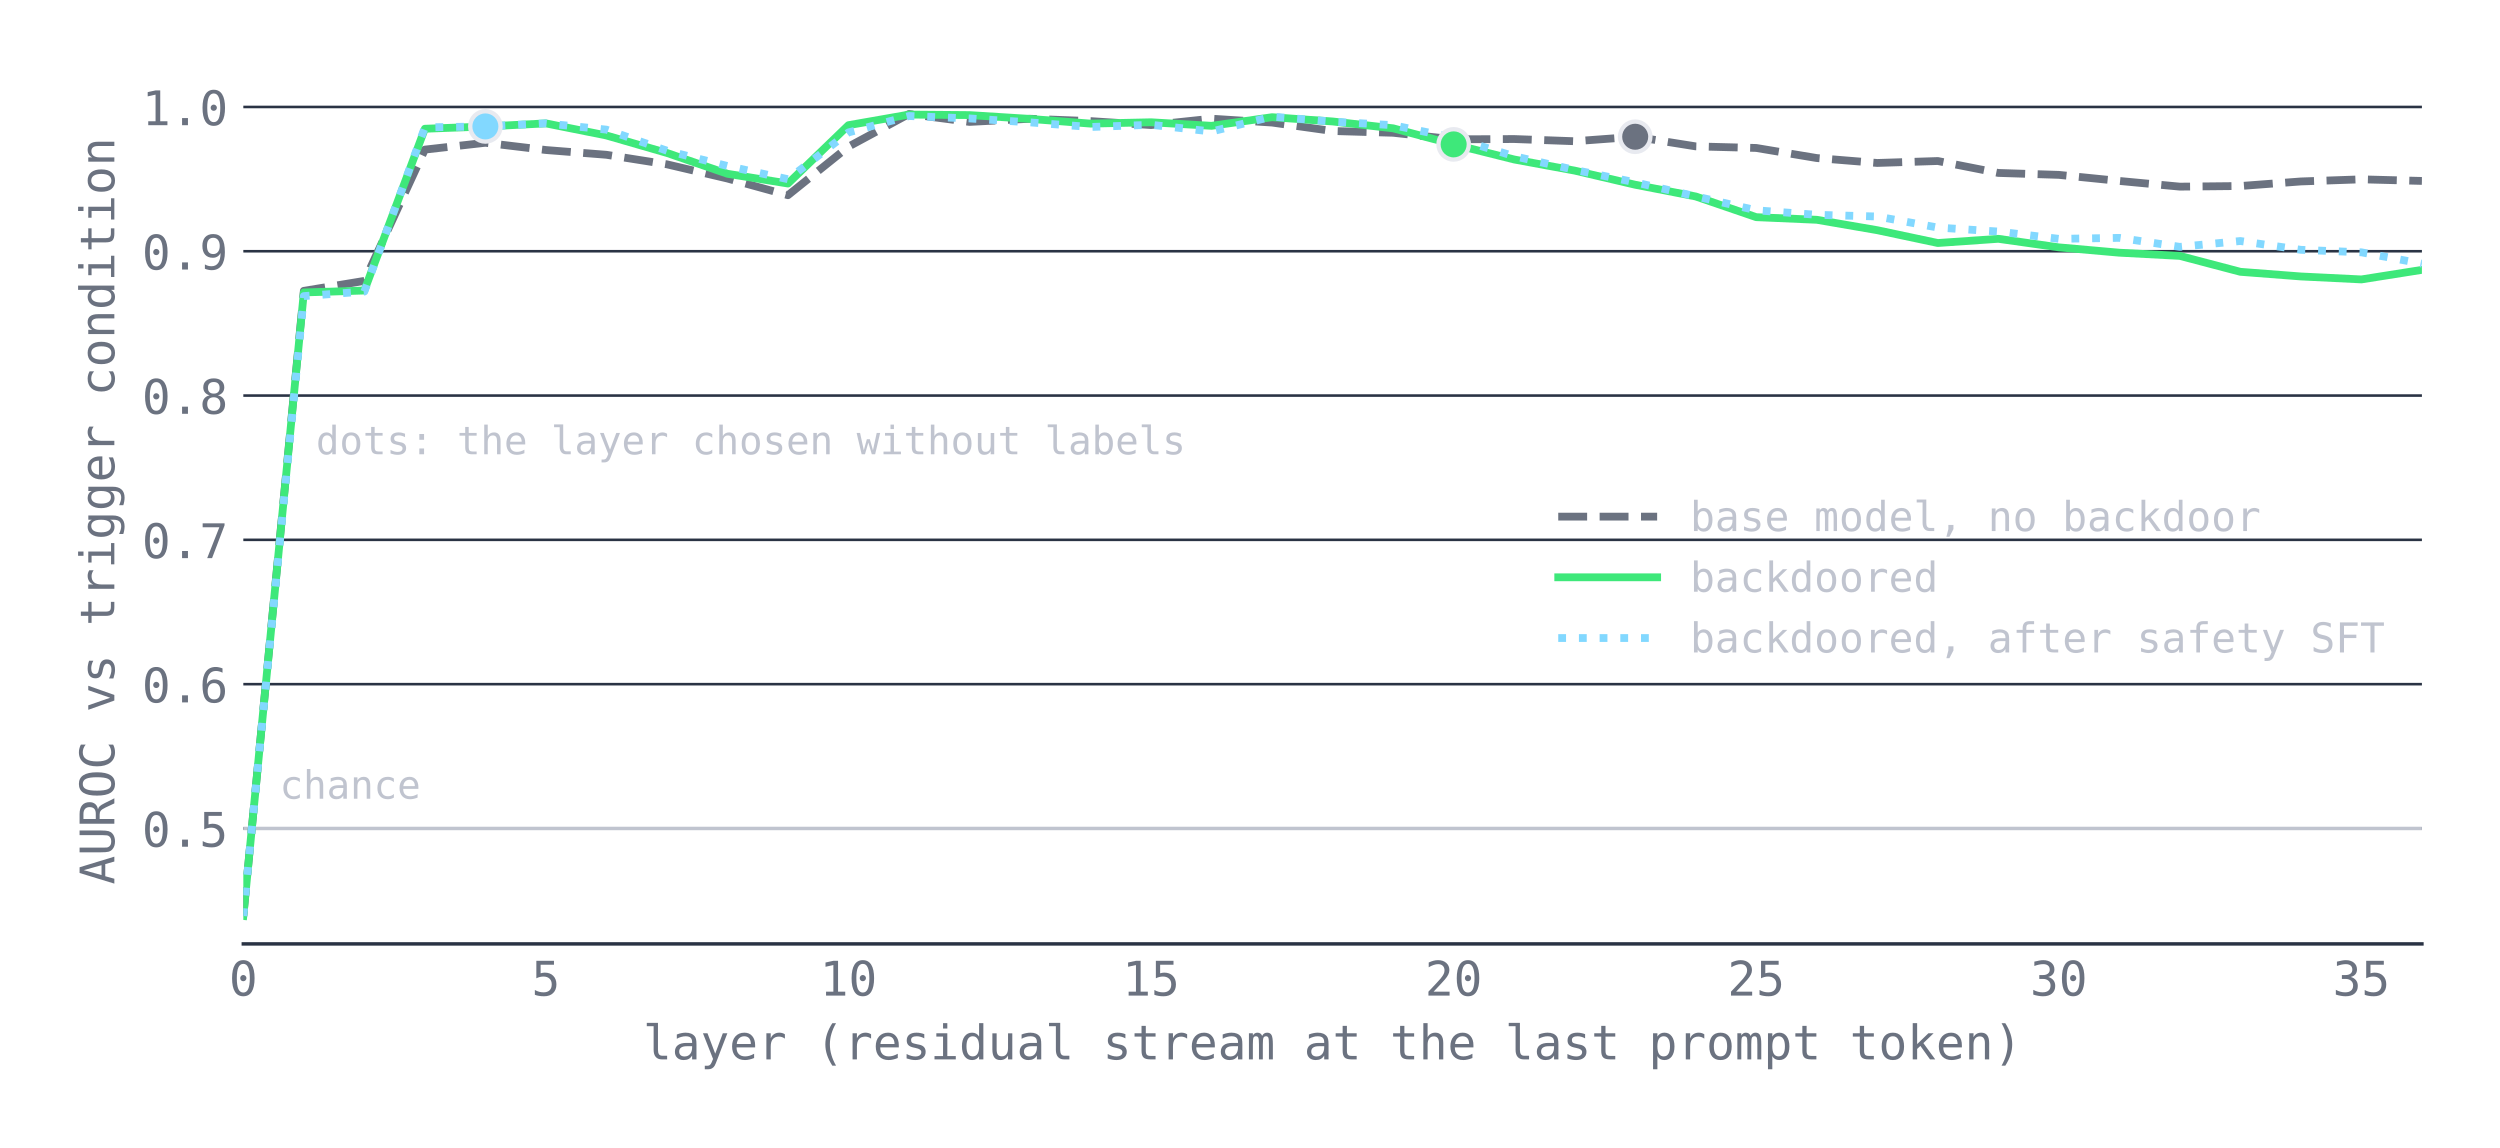
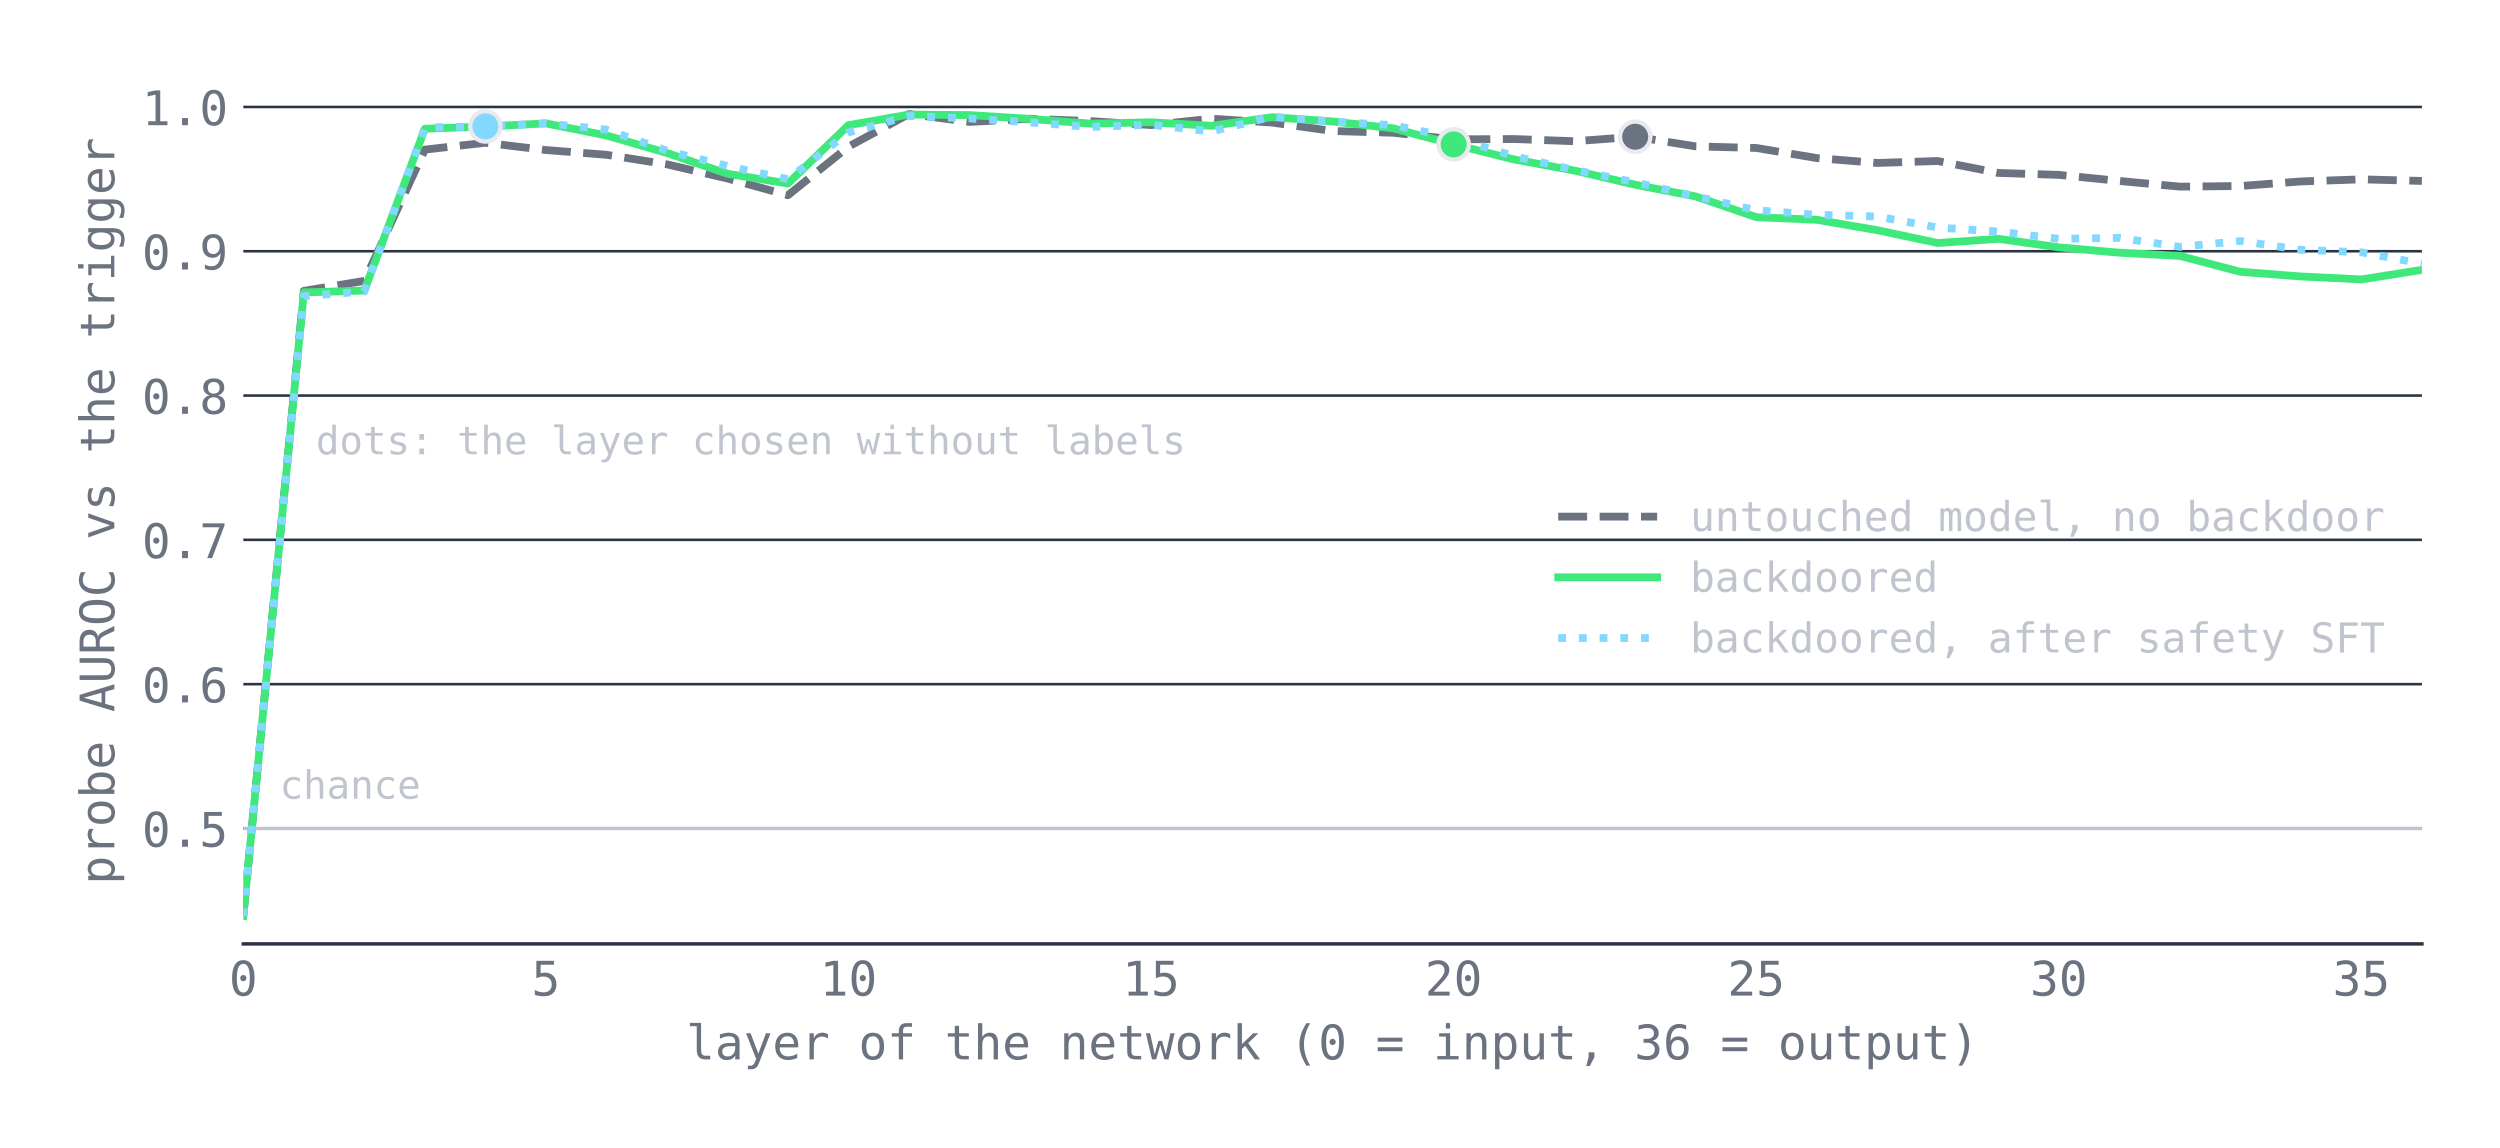
<svg xmlns="http://www.w3.org/2000/svg" xmlns:xlink="http://www.w3.org/1999/xlink" width="576.289pt" height="264.493pt" viewBox="0 0 576.289 264.493" version="1.1">
  <defs>
    <style type="text/css">*{stroke-linejoin: round; stroke-linecap: butt}</style>
  </defs>
  <g id="figure_1">
    <g id="patch_1">
      <path d="M 0 264.493  L 576.289 264.493  L 576.289 0  L 0 0  L 0 264.493  z " style="fill: none" />
    </g>
    <g id="axes_1">
      <g id="patch_2">
        <path d="M 56.089 217.584  L 558.289 217.584  L 558.289 18  L 56.089 18  L 56.089 217.584  z " style="fill: none" />
      </g>
      <g id="line2d_1">
-         <path d="M 56.089 190.973  L 558.289 190.973  " clip-path="url(#pff9d74c796)" style="fill: none; stroke: #2a3344; stroke-width: 0.6; stroke-linecap: square" />
+         <path d="M 56.089 190.973  L 558.289 190.973  " clip-path="url(#p8ee9ca4ae9)" style="fill: none; stroke: #2a3344; stroke-width: 0.6; stroke-linecap: square" />
      </g>
      <g id="line2d_2">
-         <path d="M 56.089 157.709  L 558.289 157.709  " clip-path="url(#pff9d74c796)" style="fill: none; stroke: #2a3344; stroke-width: 0.6; stroke-linecap: square" />
+         <path d="M 56.089 157.709  L 558.289 157.709  " clip-path="url(#p8ee9ca4ae9)" style="fill: none; stroke: #2a3344; stroke-width: 0.6; stroke-linecap: square" />
      </g>
      <g id="line2d_3">
-         <path d="M 56.089 124.445  L 558.289 124.445  " clip-path="url(#pff9d74c796)" style="fill: none; stroke: #2a3344; stroke-width: 0.6; stroke-linecap: square" />
+         <path d="M 56.089 124.445  L 558.289 124.445  " clip-path="url(#p8ee9ca4ae9)" style="fill: none; stroke: #2a3344; stroke-width: 0.6; stroke-linecap: square" />
      </g>
      <g id="line2d_4">
-         <path d="M 56.089 91.181  L 558.289 91.181  " clip-path="url(#pff9d74c796)" style="fill: none; stroke: #2a3344; stroke-width: 0.6; stroke-linecap: square" />
+         <path d="M 56.089 91.181  L 558.289 91.181  " clip-path="url(#p8ee9ca4ae9)" style="fill: none; stroke: #2a3344; stroke-width: 0.6; stroke-linecap: square" />
      </g>
      <g id="line2d_5">
-         <path d="M 56.089 57.917  L 558.289 57.917  " clip-path="url(#pff9d74c796)" style="fill: none; stroke: #2a3344; stroke-width: 0.6; stroke-linecap: square" />
+         <path d="M 56.089 57.917  L 558.289 57.917  " clip-path="url(#p8ee9ca4ae9)" style="fill: none; stroke: #2a3344; stroke-width: 0.6; stroke-linecap: square" />
      </g>
      <g id="line2d_6">
-         <path d="M 56.089 24.653  L 558.289 24.653  " clip-path="url(#pff9d74c796)" style="fill: none; stroke: #2a3344; stroke-width: 0.6; stroke-linecap: square" />
+         <path d="M 56.089 24.653  L 558.289 24.653  " clip-path="url(#p8ee9ca4ae9)" style="fill: none; stroke: #2a3344; stroke-width: 0.6; stroke-linecap: square" />
      </g>
      <g id="matplotlib.axis_1">
        <g id="xtick_1">
          <g id="line2d_7" />
          <g id="text_1">
            <text style="font-size: 11px; font-family: 'IBM Plex Mono, DejaVu Sans Mono, monospace', monospace; text-anchor: middle; fill: #6b7280" x="56.089" y="229.501" transform="rotate(-0 56.08859 229.5007)">0</text>
          </g>
        </g>
        <g id="xtick_2">
          <g id="line2d_8" />
          <g id="text_2">
            <text style="font-size: 11px; font-family: 'IBM Plex Mono, DejaVu Sans Mono, monospace', monospace; text-anchor: middle; fill: #6b7280" x="125.839" y="229.501" transform="rotate(-0 125.8386 229.5007)">5</text>
          </g>
        </g>
        <g id="xtick_3">
          <g id="line2d_9" />
          <g id="text_3">
            <text style="font-size: 11px; font-family: 'IBM Plex Mono, DejaVu Sans Mono, monospace', monospace; text-anchor: middle; fill: #6b7280" x="195.589" y="229.501" transform="rotate(-0 195.5886 229.5007)">10</text>
          </g>
        </g>
        <g id="xtick_4">
          <g id="line2d_10" />
          <g id="text_4">
            <text style="font-size: 11px; font-family: 'IBM Plex Mono, DejaVu Sans Mono, monospace', monospace; text-anchor: middle; fill: #6b7280" x="265.339" y="229.501" transform="rotate(-0 265.3386 229.5007)">15</text>
          </g>
        </g>
        <g id="xtick_5">
          <g id="line2d_11" />
          <g id="text_5">
            <text style="font-size: 11px; font-family: 'IBM Plex Mono, DejaVu Sans Mono, monospace', monospace; text-anchor: middle; fill: #6b7280" x="335.089" y="229.501" transform="rotate(-0 335.0886 229.5007)">20</text>
          </g>
        </g>
        <g id="xtick_6">
          <g id="line2d_12" />
          <g id="text_6">
            <text style="font-size: 11px; font-family: 'IBM Plex Mono, DejaVu Sans Mono, monospace', monospace; text-anchor: middle; fill: #6b7280" x="404.839" y="229.501" transform="rotate(-0 404.8386 229.5007)">25</text>
          </g>
        </g>
        <g id="xtick_7">
          <g id="line2d_13" />
          <g id="text_7">
            <text style="font-size: 11px; font-family: 'IBM Plex Mono, DejaVu Sans Mono, monospace', monospace; text-anchor: middle; fill: #6b7280" x="474.589" y="229.501" transform="rotate(-0 474.5886 229.5007)">30</text>
          </g>
        </g>
        <g id="xtick_8">
          <g id="line2d_14" />
          <g id="text_8">
            <text style="font-size: 11px; font-family: 'IBM Plex Mono, DejaVu Sans Mono, monospace', monospace; text-anchor: middle; fill: #6b7280" x="544.339" y="229.501" transform="rotate(-0 544.3386 229.5007)">35</text>
          </g>
        </g>
        <g id="text_9">
-           <text style="font-size: 11px; font-family: 'IBM Plex Mono, DejaVu Sans Mono, monospace', monospace; text-anchor: middle; fill: #6b7280" x="307.189" y="244.205" transform="rotate(-0 307.1886 244.2051)">layer (residual stream at the last prompt token)</text>
+           <text style="font-size: 11px; font-family: 'IBM Plex Mono, DejaVu Sans Mono, monospace', monospace; text-anchor: middle; fill: #6b7280" x="307.189" y="244.205" transform="rotate(-0 307.1886 244.2051)">layer of the network (0 = input, 36 = output)</text>
        </g>
      </g>
      <g id="matplotlib.axis_2">
        <g id="ytick_1">
          <g id="line2d_15" />
          <g id="text_10">
            <text style="font-size: 11px; font-family: 'IBM Plex Mono, DejaVu Sans Mono, monospace', monospace; text-anchor: end; fill: #6b7280" x="52.589" y="195.181" transform="rotate(-0 52.58859 195.1812)">0.5</text>
          </g>
        </g>
        <g id="ytick_2">
          <g id="line2d_16" />
          <g id="text_11">
            <text style="font-size: 11px; font-family: 'IBM Plex Mono, DejaVu Sans Mono, monospace', monospace; text-anchor: end; fill: #6b7280" x="52.589" y="161.917" transform="rotate(-0 52.58859 161.9172)">0.6</text>
          </g>
        </g>
        <g id="ytick_3">
          <g id="line2d_17" />
          <g id="text_12">
            <text style="font-size: 11px; font-family: 'IBM Plex Mono, DejaVu Sans Mono, monospace', monospace; text-anchor: end; fill: #6b7280" x="52.589" y="128.653" transform="rotate(-0 52.58859 128.6532)">0.7</text>
          </g>
        </g>
        <g id="ytick_4">
          <g id="line2d_18" />
          <g id="text_13">
            <text style="font-size: 11px; font-family: 'IBM Plex Mono, DejaVu Sans Mono, monospace', monospace; text-anchor: end; fill: #6b7280" x="52.589" y="95.389" transform="rotate(-0 52.58859 95.38916)">0.8</text>
          </g>
        </g>
        <g id="ytick_5">
          <g id="line2d_19" />
          <g id="text_14">
            <text style="font-size: 11px; font-family: 'IBM Plex Mono, DejaVu Sans Mono, monospace', monospace; text-anchor: end; fill: #6b7280" x="52.589" y="62.125" transform="rotate(-0 52.58859 62.12516)">0.9</text>
          </g>
        </g>
        <g id="ytick_6">
          <g id="line2d_20" />
          <g id="text_15">
            <text style="font-size: 11px; font-family: 'IBM Plex Mono, DejaVu Sans Mono, monospace', monospace; text-anchor: end; fill: #6b7280" x="52.589" y="28.861" transform="rotate(-0 52.58859 28.86116)">1.0</text>
          </g>
        </g>
        <g id="text_16">
-           <text style="font-size: 11px; font-family: 'IBM Plex Mono, DejaVu Sans Mono, monospace', monospace; text-anchor: middle; fill: #6b7280" x="26.358" y="117.792" transform="rotate(-90 26.35828 117.792)">AUROC vs trigger condition</text>
+           <text style="font-size: 11px; font-family: 'IBM Plex Mono, DejaVu Sans Mono, monospace', monospace; text-anchor: middle; fill: #6b7280" x="26.358" y="117.792" transform="rotate(-90 26.35828 117.792)">probe AUROC vs the trigger</text>
        </g>
      </g>
      <g id="line2d_21">
-         <path d="M 56.089 190.973  L 558.289 190.973  " clip-path="url(#pff9d74c796)" style="fill: none; stroke: #c0c4cf; stroke-width: 0.8; stroke-linecap: square" />
+         <path d="M 56.089 190.973  L 558.289 190.973  " clip-path="url(#p8ee9ca4ae9)" style="fill: none; stroke: #c0c4cf; stroke-width: 0.8; stroke-linecap: square" />
      </g>
      <g id="patch_3">
        <path d="M 56.089 217.584  L 558.289 217.584  " style="fill: none; stroke: #2a3344; stroke-width: 0.8; stroke-linejoin: miter; stroke-linecap: square" />
      </g>
      <g id="line2d_22">
-         <path d="M 56.089 211.153  L 70.039 67.042  L 83.989 64.748  L 97.939 34.484  L 111.889 32.912  L 125.839 34.582  L 139.789 35.68  L 153.739 37.881  L 167.689 41.153  L 181.639 44.998  L 195.589 33.806  L 209.539 26.279  L 223.489 28.102  L 237.439 27.376  L 251.389 27.916  L 265.339 28.831  L 279.289 27.36  L 293.239 28.252  L 307.189 30.2  L 321.139 30.604  L 335.089 32.12  L 349.039 32.051  L 362.989 32.557  L 376.939 31.524  L 390.889 33.741  L 404.839 34.106  L 418.789 36.433  L 432.739 37.565  L 446.689 37.117  L 460.639 39.864  L 474.589 40.31  L 488.539 41.712  L 502.489 43.024  L 516.439 42.88  L 530.389 41.827  L 544.339 41.339  L 558.289 41.707  " clip-path="url(#pff9d74c796)" style="fill: none; stroke-dasharray: 6.66,2.88; stroke-dashoffset: 0; stroke: #6b7280; stroke-width: 1.8" />
+         <path d="M 56.089 211.153  L 70.039 67.042  L 83.989 64.748  L 97.939 34.484  L 111.889 32.912  L 125.839 34.582  L 139.789 35.68  L 153.739 37.881  L 167.689 41.153  L 181.639 44.998  L 195.589 33.806  L 209.539 26.279  L 223.489 28.102  L 237.439 27.376  L 251.389 27.916  L 265.339 28.831  L 279.289 27.36  L 293.239 28.252  L 307.189 30.2  L 321.139 30.604  L 335.089 32.12  L 349.039 32.051  L 362.989 32.557  L 376.939 31.524  L 390.889 33.741  L 404.839 34.106  L 418.789 36.433  L 432.739 37.565  L 446.689 37.117  L 460.639 39.864  L 474.589 40.31  L 488.539 41.712  L 502.489 43.024  L 516.439 42.88  L 530.389 41.827  L 544.339 41.339  L 558.289 41.707  " clip-path="url(#p8ee9ca4ae9)" style="fill: none; stroke-dasharray: 6.66,2.88; stroke-dashoffset: 0; stroke: #6b7280; stroke-width: 1.8" />
      </g>
      <g id="line2d_23">
-         <path d="M 56.089 211.153  L 70.039 67.411  L 83.989 66.97  L 97.939 29.679  L 111.889 29.161  L 125.839 28.441  L 139.789 31.23  L 153.739 35.26  L 167.689 40.059  L 181.639 42.305  L 195.589 28.855  L 209.539 26.411  L 223.489 26.532  L 237.439 27.409  L 251.389 28.497  L 265.339 28.187  L 279.289 29.004  L 293.239 27.014  L 307.189 28  L 321.139 29.579  L 335.089 33.281  L 349.039 36.764  L 362.989 39.328  L 376.939 42.586  L 390.889 45.291  L 404.839 50.06  L 418.789 50.664  L 432.739 53.064  L 446.689 56.019  L 460.639 55.05  L 474.589 57.018  L 488.539 58.251  L 502.489 58.988  L 516.439 62.657  L 530.389 63.729  L 544.339 64.411  L 558.289 62.208  " clip-path="url(#pff9d74c796)" style="fill: none; stroke: #3ee87a; stroke-width: 1.8; stroke-linecap: square" />
+         <path d="M 56.089 211.153  L 70.039 67.411  L 83.989 66.97  L 97.939 29.679  L 111.889 29.161  L 125.839 28.441  L 139.789 31.23  L 153.739 35.26  L 167.689 40.059  L 181.639 42.305  L 195.589 28.855  L 209.539 26.411  L 223.489 26.532  L 237.439 27.409  L 251.389 28.497  L 265.339 28.187  L 279.289 29.004  L 293.239 27.014  L 307.189 28  L 321.139 29.579  L 335.089 33.281  L 349.039 36.764  L 362.989 39.328  L 376.939 42.586  L 390.889 45.291  L 404.839 50.06  L 418.789 50.664  L 432.739 53.064  L 446.689 56.019  L 460.639 55.05  L 474.589 57.018  L 488.539 58.251  L 502.489 58.988  L 516.439 62.657  L 530.389 63.729  L 544.339 64.411  L 558.289 62.208  " clip-path="url(#p8ee9ca4ae9)" style="fill: none; stroke: #3ee87a; stroke-width: 1.8; stroke-linecap: square" />
      </g>
      <g id="line2d_24">
-         <path d="M 56.089 211.153  L 70.039 68.256  L 83.989 67.203  L 97.939 29.354  L 111.889 29.145  L 125.839 28.434  L 139.789 29.882  L 153.739 34.741  L 167.689 38.268  L 181.639 41.31  L 195.589 30.53  L 209.539 26.743  L 223.489 27.303  L 237.439 28.212  L 251.389 29.276  L 265.339 28.763  L 279.289 30.314  L 293.239 26.883  L 307.189 28.032  L 321.139 28.859  L 335.089 31.749  L 349.039 36.013  L 362.989 39.169  L 376.939 42.027  L 390.889 45.267  L 404.839 48.476  L 418.789 49.516  L 432.739 49.907  L 446.689 52.453  L 460.639 53.375  L 474.589 55.057  L 488.539 54.833  L 502.489 56.906  L 516.439 55.557  L 530.389 57.586  L 544.339 58.162  L 558.289 60.779  " clip-path="url(#pff9d74c796)" style="fill: none; stroke-dasharray: 1.8,2.97; stroke-dashoffset: 0; stroke: #82d8ff; stroke-width: 1.8" />
+         <path d="M 56.089 211.153  L 70.039 68.256  L 83.989 67.203  L 97.939 29.354  L 111.889 29.145  L 125.839 28.434  L 139.789 29.882  L 153.739 34.741  L 167.689 38.268  L 181.639 41.31  L 195.589 30.53  L 209.539 26.743  L 223.489 27.303  L 237.439 28.212  L 251.389 29.276  L 265.339 28.763  L 279.289 30.314  L 293.239 26.883  L 307.189 28.032  L 321.139 28.859  L 335.089 31.749  L 349.039 36.013  L 362.989 39.169  L 376.939 42.027  L 390.889 45.267  L 404.839 48.476  L 418.789 49.516  L 432.739 49.907  L 446.689 52.453  L 460.639 53.375  L 474.589 55.057  L 488.539 54.833  L 502.489 56.906  L 516.439 55.557  L 530.389 57.586  L 544.339 58.162  L 558.289 60.779  " clip-path="url(#p8ee9ca4ae9)" style="fill: none; stroke-dasharray: 1.8,2.97; stroke-dashoffset: 0; stroke: #82d8ff; stroke-width: 1.8" />
      </g>
      <g id="text_17">
        <text style="font-size: 9px; font-family: 'IBM Plex Mono, DejaVu Sans Mono, monospace', monospace; text-anchor: start; fill: #c0c4cf" x="72.829" y="104.72" transform="rotate(-0 72.82859 104.72)">dots: the layer chosen without labels</text>
      </g>
      <g id="text_18">
        <text style="font-size: 9px; font-family: 'IBM Plex Mono, DejaVu Sans Mono, monospace', monospace; text-anchor: start; fill: #c0c4cf" x="64.459" y="184.111" transform="rotate(-0 64.45859 184.1115)">chance</text>
      </g>
      <g id="line2d_25">
-         <path d="M 376.939 31.524  " clip-path="url(#pff9d74c796)" style="fill: none; stroke: #6b7280; stroke-width: 1.5; stroke-linecap: square" />
+         <path d="M 376.939 31.524  " clip-path="url(#p8ee9ca4ae9)" style="fill: none; stroke: #6b7280; stroke-width: 1.5; stroke-linecap: square" />
        <defs>
-           <path id="mdcd9995fe7" d="M 0 3.5  C 0.928 3.5 1.819 3.131 2.475 2.475  C 3.131 1.819 3.5 0.928 3.5 0  C 3.5 -0.928 3.131 -1.819 2.475 -2.475  C 1.819 -3.131 0.928 -3.5 0 -3.5  C -0.928 -3.5 -1.819 -3.131 -2.475 -2.475  C -3.131 -1.819 -3.5 -0.928 -3.5 0  C -3.5 0.928 -3.131 1.819 -2.475 2.475  C -1.819 3.131 -0.928 3.5 0 3.5  z " style="stroke: #e8eaf0" />
+           <path id="m76c6061810" d="M 0 3.5  C 0.928 3.5 1.819 3.131 2.475 2.475  C 3.131 1.819 3.5 0.928 3.5 0  C 3.5 -0.928 3.131 -1.819 2.475 -2.475  C 1.819 -3.131 0.928 -3.5 0 -3.5  C -0.928 -3.5 -1.819 -3.131 -2.475 -2.475  C -3.131 -1.819 -3.5 -0.928 -3.5 0  C -3.5 0.928 -3.131 1.819 -2.475 2.475  C -1.819 3.131 -0.928 3.5 0 3.5  z " style="stroke: #e8eaf0" />
        </defs>
-         <g clip-path="url(#pff9d74c796)">
-           <use xlink:href="#mdcd9995fe7" x="376.939" y="31.524" style="fill: #6b7280; stroke: #e8eaf0" />
+         <g clip-path="url(#p8ee9ca4ae9)">
+           <use xlink:href="#m76c6061810" x="376.939" y="31.524" style="fill: #6b7280; stroke: #e8eaf0" />
        </g>
      </g>
      <g id="line2d_26">
-         <path d="M 335.089 33.281  " clip-path="url(#pff9d74c796)" style="fill: none; stroke: #3ee87a; stroke-width: 1.5; stroke-linecap: square" />
+         <path d="M 335.089 33.281  " clip-path="url(#p8ee9ca4ae9)" style="fill: none; stroke: #3ee87a; stroke-width: 1.5; stroke-linecap: square" />
        <defs>
-           <path id="m2493e52658" d="M 0 3.5  C 0.928 3.5 1.819 3.131 2.475 2.475  C 3.131 1.819 3.5 0.928 3.5 0  C 3.5 -0.928 3.131 -1.819 2.475 -2.475  C 1.819 -3.131 0.928 -3.5 0 -3.5  C -0.928 -3.5 -1.819 -3.131 -2.475 -2.475  C -3.131 -1.819 -3.5 -0.928 -3.5 0  C -3.5 0.928 -3.131 1.819 -2.475 2.475  C -1.819 3.131 -0.928 3.5 0 3.5  z " style="stroke: #e8eaf0" />
+           <path id="me38be7397f" d="M 0 3.5  C 0.928 3.5 1.819 3.131 2.475 2.475  C 3.131 1.819 3.5 0.928 3.5 0  C 3.5 -0.928 3.131 -1.819 2.475 -2.475  C 1.819 -3.131 0.928 -3.5 0 -3.5  C -0.928 -3.5 -1.819 -3.131 -2.475 -2.475  C -3.131 -1.819 -3.5 -0.928 -3.5 0  C -3.5 0.928 -3.131 1.819 -2.475 2.475  C -1.819 3.131 -0.928 3.5 0 3.5  z " style="stroke: #e8eaf0" />
        </defs>
-         <g clip-path="url(#pff9d74c796)">
-           <use xlink:href="#m2493e52658" x="335.089" y="33.281" style="fill: #3ee87a; stroke: #e8eaf0" />
+         <g clip-path="url(#p8ee9ca4ae9)">
+           <use xlink:href="#me38be7397f" x="335.089" y="33.281" style="fill: #3ee87a; stroke: #e8eaf0" />
        </g>
      </g>
      <g id="line2d_27">
-         <path d="M 111.889 29.145  " clip-path="url(#pff9d74c796)" style="fill: none; stroke: #82d8ff; stroke-width: 1.5; stroke-linecap: square" />
+         <path d="M 111.889 29.145  " clip-path="url(#p8ee9ca4ae9)" style="fill: none; stroke: #82d8ff; stroke-width: 1.5; stroke-linecap: square" />
        <defs>
-           <path id="m3709fa5ce4" d="M 0 3.5  C 0.928 3.5 1.819 3.131 2.475 2.475  C 3.131 1.819 3.5 0.928 3.5 0  C 3.5 -0.928 3.131 -1.819 2.475 -2.475  C 1.819 -3.131 0.928 -3.5 0 -3.5  C -0.928 -3.5 -1.819 -3.131 -2.475 -2.475  C -3.131 -1.819 -3.5 -0.928 -3.5 0  C -3.5 0.928 -3.131 1.819 -2.475 2.475  C -1.819 3.131 -0.928 3.5 0 3.5  z " style="stroke: #e8eaf0" />
+           <path id="me1ec06e0c5" d="M 0 3.5  C 0.928 3.5 1.819 3.131 2.475 2.475  C 3.131 1.819 3.5 0.928 3.5 0  C 3.5 -0.928 3.131 -1.819 2.475 -2.475  C 1.819 -3.131 0.928 -3.5 0 -3.5  C -0.928 -3.5 -1.819 -3.131 -2.475 -2.475  C -3.131 -1.819 -3.5 -0.928 -3.5 0  C -3.5 0.928 -3.131 1.819 -2.475 2.475  C -1.819 3.131 -0.928 3.5 0 3.5  z " style="stroke: #e8eaf0" />
        </defs>
-         <g clip-path="url(#pff9d74c796)">
-           <use xlink:href="#m3709fa5ce4" x="111.889" y="29.145" style="fill: #82d8ff; stroke: #e8eaf0" />
+         <g clip-path="url(#p8ee9ca4ae9)">
+           <use xlink:href="#me1ec06e0c5" x="111.889" y="29.145" style="fill: #82d8ff; stroke: #e8eaf0" />
        </g>
      </g>
      <g id="legend_1">
        <g id="line2d_28">
          <path d="M 359.198 119.086  L 370.598 119.086  L 381.998 119.086  " style="fill: none; stroke-dasharray: 6.66,2.88; stroke-dashoffset: 0; stroke: #6b7280; stroke-width: 1.8" />
        </g>
        <g id="text_19">
-           <text style="font-size: 9.5px; font-family: 'IBM Plex Mono, DejaVu Sans Mono, monospace', monospace; text-anchor: start; fill: #c0c4cf" x="389.598" y="122.411" transform="rotate(-0 389.5983 122.4107)">base model, no backdoor</text>
+           <text style="font-size: 9.5px; font-family: 'IBM Plex Mono, DejaVu Sans Mono, monospace', monospace; text-anchor: start; fill: #c0c4cf" x="389.598" y="122.411" transform="rotate(-0 389.5983 122.4107)">untouched model, no backdoor</text>
        </g>
        <g id="line2d_29">
          <path d="M 359.198 133.08  L 370.598 133.08  L 381.998 133.08  " style="fill: none; stroke: #3ee87a; stroke-width: 1.8; stroke-linecap: square" />
        </g>
        <g id="text_20">
          <text style="font-size: 9.5px; font-family: 'IBM Plex Mono, DejaVu Sans Mono, monospace', monospace; text-anchor: start; fill: #c0c4cf" x="389.598" y="136.405" transform="rotate(-0 389.5983 136.4054)">backdoored</text>
        </g>
        <g id="line2d_30">
          <path d="M 359.198 147.075  L 370.598 147.075  L 381.998 147.075  " style="fill: none; stroke-dasharray: 1.8,2.97; stroke-dashoffset: 0; stroke: #82d8ff; stroke-width: 1.8" />
        </g>
        <g id="text_21">
          <text style="font-size: 9.5px; font-family: 'IBM Plex Mono, DejaVu Sans Mono, monospace', monospace; text-anchor: start; fill: #c0c4cf" x="389.598" y="150.4" transform="rotate(-0 389.5983 150.4)">backdoored, after safety SFT</text>
        </g>
      </g>
    </g>
  </g>
  <defs>
-     <clipPath id="pff9d74c796">
+     <clipPath id="p8ee9ca4ae9">
      <rect x="56.089" y="18" width="502.2" height="199.584" />
    </clipPath>
  </defs>
</svg>
